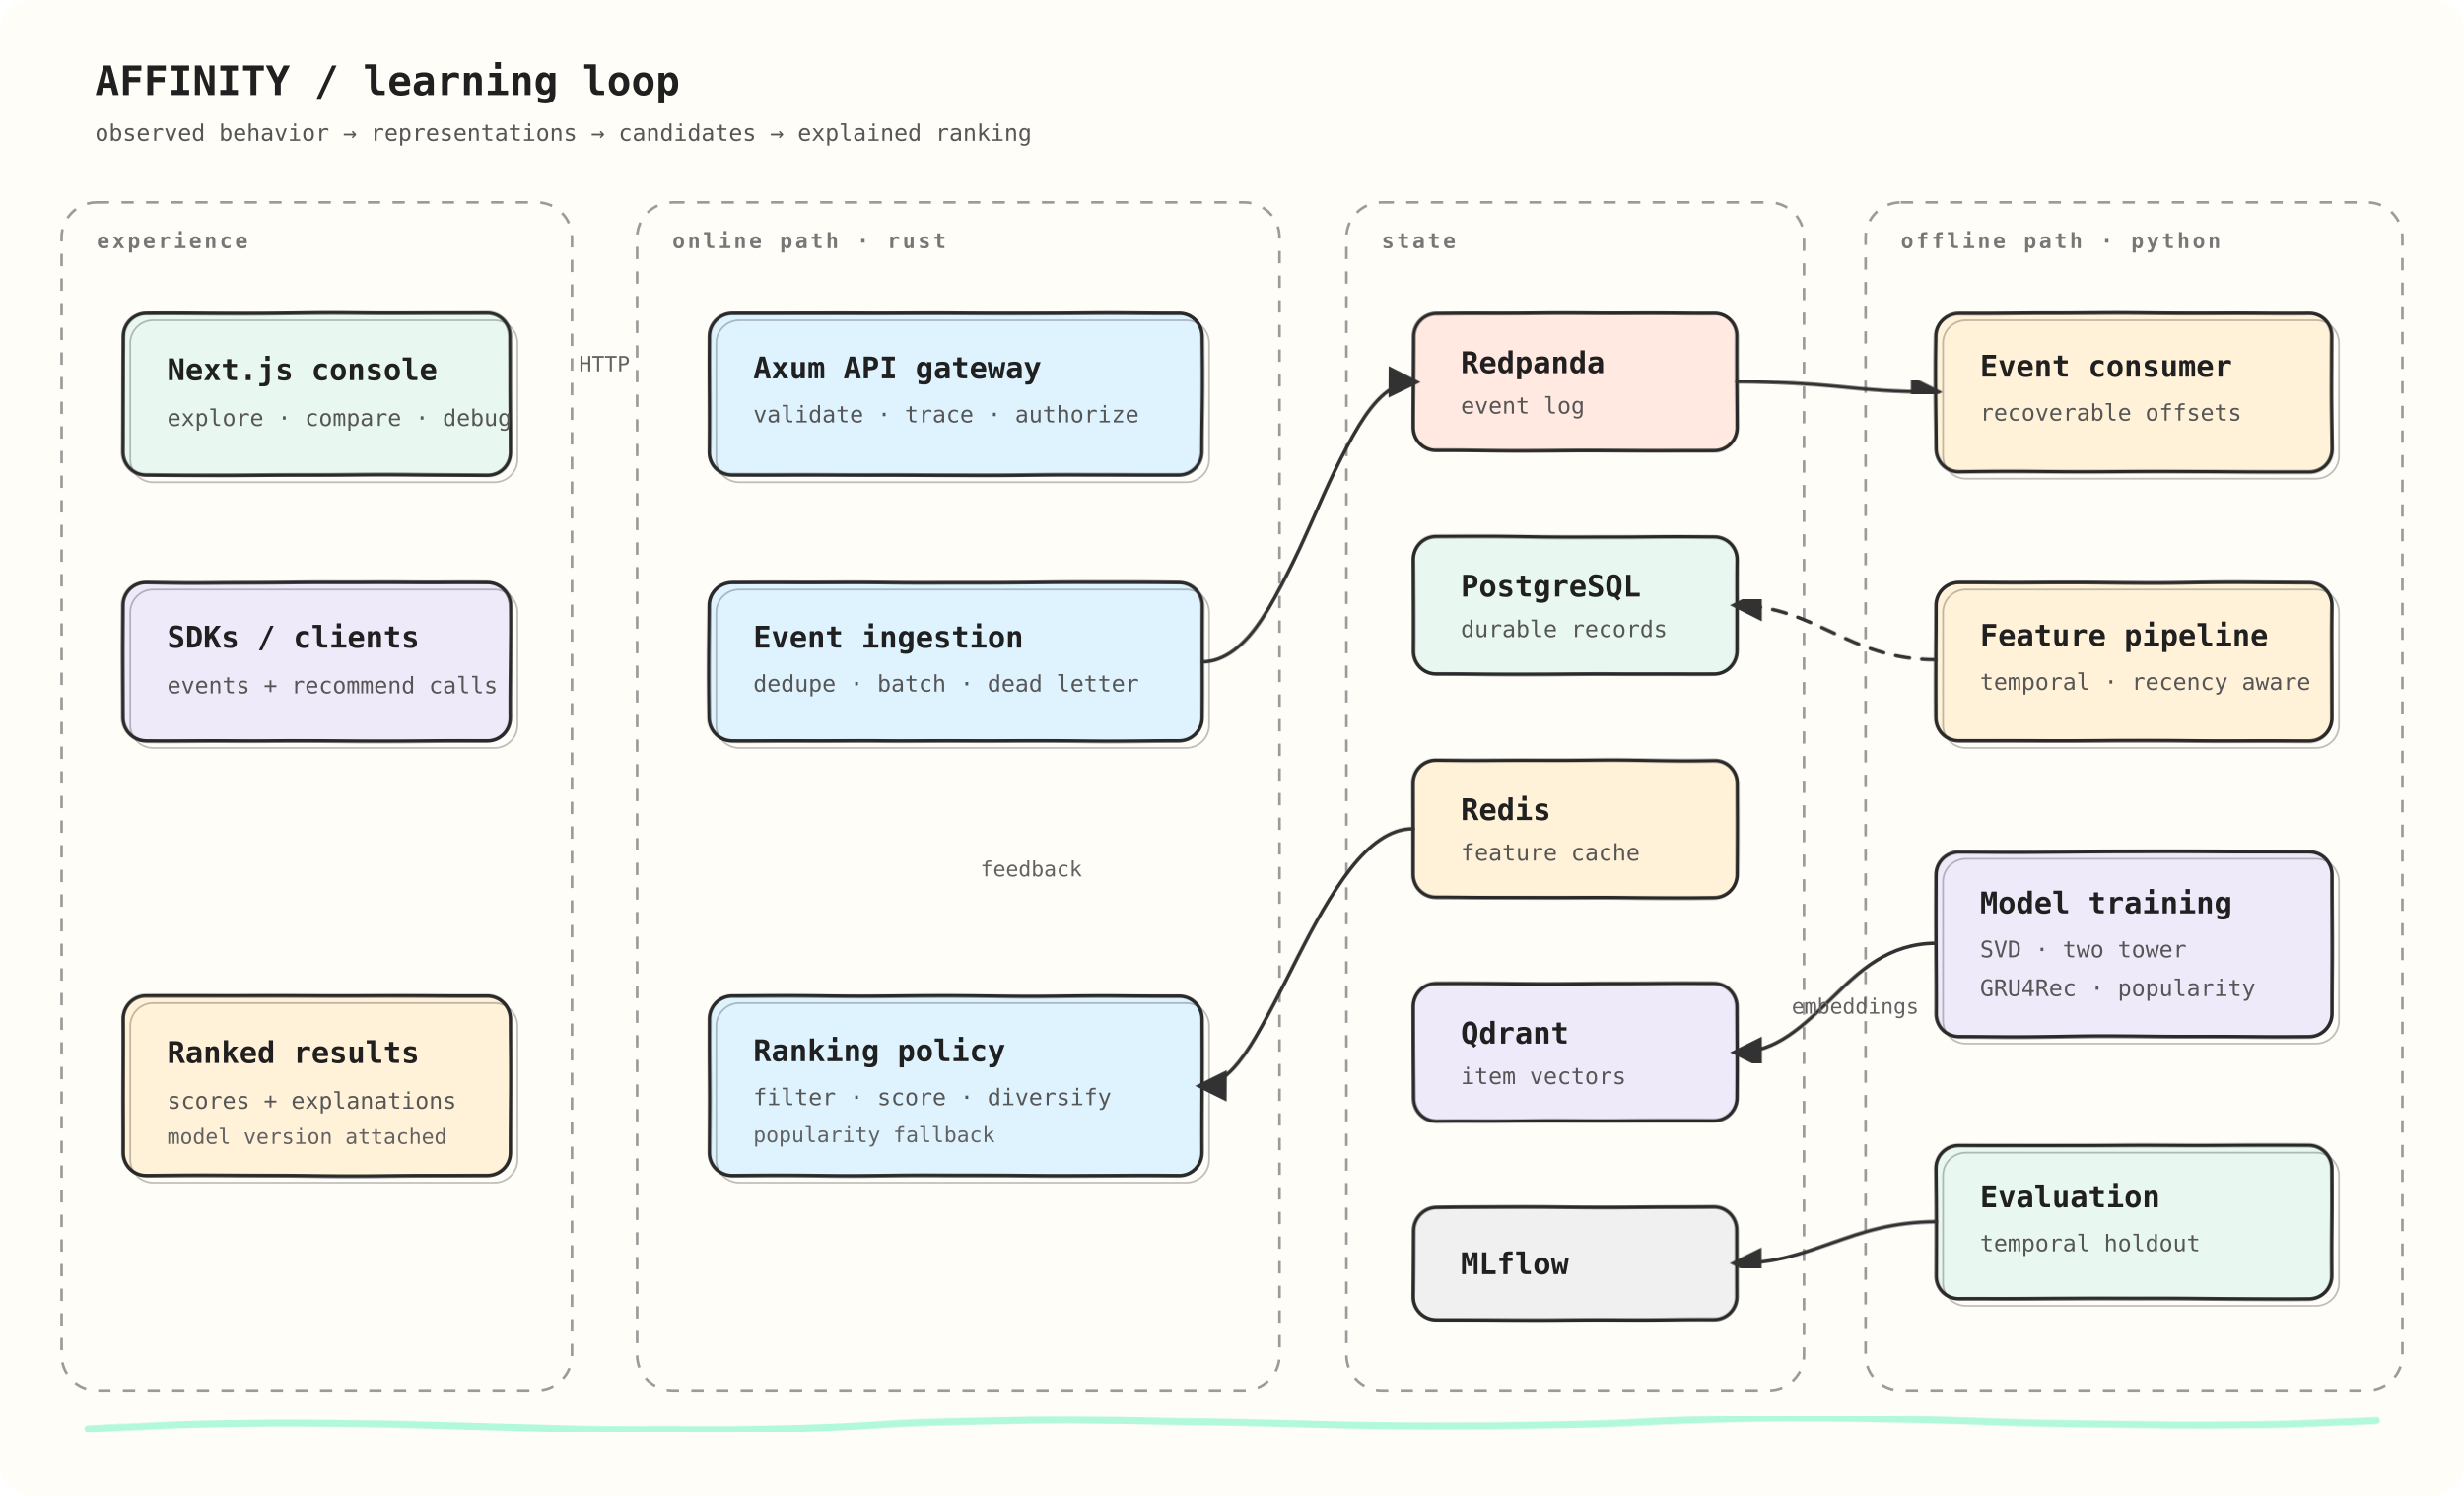
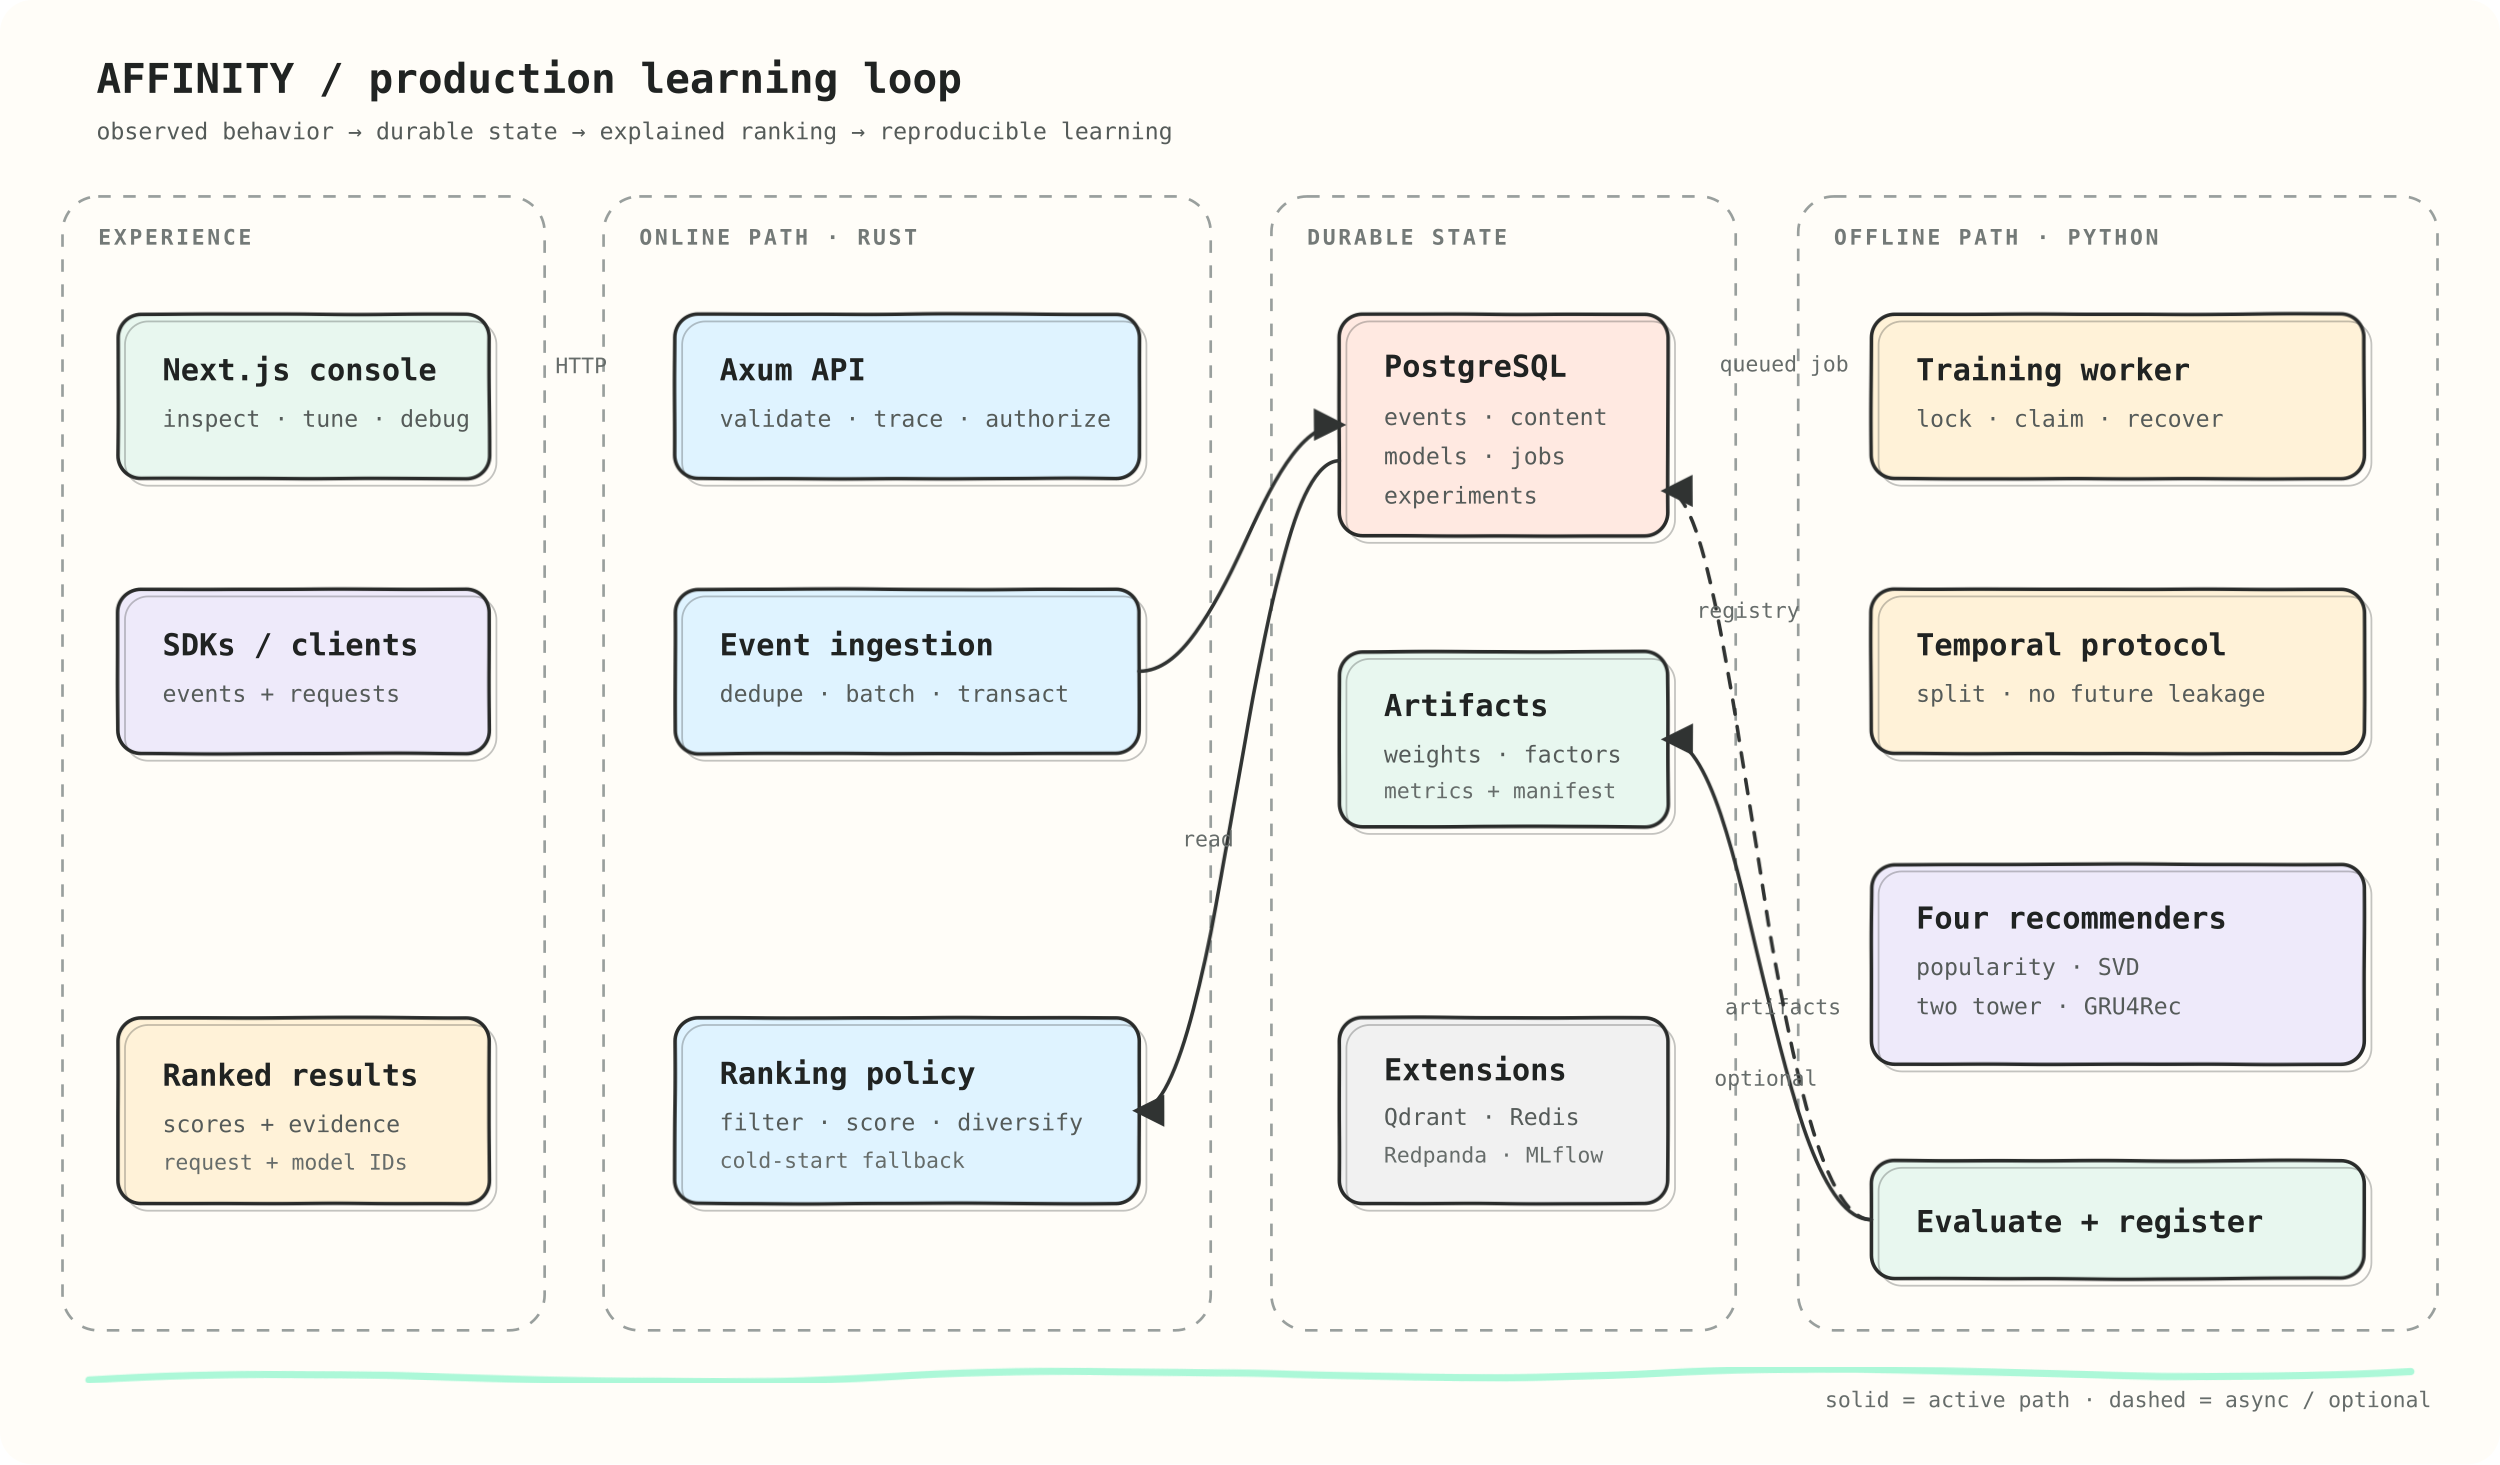
- <svg xmlns="http://www.w3.org/2000/svg" width="1400" height="850" viewBox="0 0 1400 850" role="img" aria-labelledby="title desc">
+ <svg xmlns="http://www.w3.org/2000/svg" width="1400" height="820" viewBox="0 0 1400 820" role="img" aria-labelledby="title desc">
  <defs>
    <marker id="arrow" markerWidth="9" markerHeight="9" refX="7" refY="4.5" orient="auto">
-       <path d="M0 0L9 4.5L0 9Z" fill="#323232" />
+       <path d="M0 0L9 4.5L0 9Z" fill="#303332" />
    </marker>
    <filter id="wobble">
-       <feTurbulence type="fractalNoise" baseFrequency="0.012" numOctaves="2" seed="7" result="noise" />
-       <feDisplacementMap in="SourceGraphic" in2="noise" scale="1.1" />
+       <feTurbulence type="fractalNoise" baseFrequency="0.012" numOctaves="2" seed="11" result="noise" />
+       <feDisplacementMap in="SourceGraphic" in2="noise" scale="1.15" />
    </filter>
    <style>
-       .bg{fill:#fffdf8}.box{stroke:#292929;stroke-width:2;filter:url(#wobble)}.shadow{fill:none;stroke:#292929;stroke-width:1;opacity:.3}.title{font:700 23px ui-monospace,SFMono-Regular,Consolas,monospace;fill:#202020}.label{font:600 17px ui-monospace,SFMono-Regular,Consolas,monospace;fill:#202020}.small{font:13px ui-monospace,SFMono-Regular,Consolas,monospace;fill:#565656}.tiny{font:12px ui-monospace,SFMono-Regular,Consolas,monospace;fill:#626262}.line{fill:none;stroke:#323232;stroke-width:2;stroke-linecap:round;marker-end:url(#arrow);filter:url(#wobble)}.dash{stroke-dasharray:8 7}.group{fill:none;stroke:#9b9b9b;stroke-width:1.5;stroke-dasharray:7 7;rx:20}.group-label{font:700 12px ui-monospace,SFMono-Regular,Consolas,monospace;letter-spacing:1.5px;fill:#777;text-transform:uppercase}
+       .bg{fill:#fffdf8}.box{stroke:#292b2a;stroke-width:2;filter:url(#wobble)}.shadow{fill:none;stroke:#292b2a;stroke-width:1;opacity:.28}.title{font:700 23px ui-monospace,SFMono-Regular,Consolas,monospace;fill:#202322}.label{font:600 17px ui-monospace,SFMono-Regular,Consolas,monospace;fill:#202322}.small{font:13px ui-monospace,SFMono-Regular,Consolas,monospace;fill:#555b59}.tiny{font:12px ui-monospace,SFMono-Regular,Consolas,monospace;fill:#666c6a}.line{fill:none;stroke:#303332;stroke-width:2;stroke-linecap:round;marker-end:url(#arrow);filter:url(#wobble)}.dash{stroke-dasharray:8 7}.group{fill:none;stroke:#999f9d;stroke-width:1.5;stroke-dasharray:7 7;rx:20}.group-label{font:700 12px ui-monospace,SFMono-Regular,Consolas,monospace;letter-spacing:1.5px;fill:#737977}
    </style>
  </defs>
-   <rect class="bg" width="1400" height="850" rx="18" />
-   <text x="54" y="54" class="title">AFFINITY / learning loop</text>
-   <text x="54" y="80" class="small">observed behavior → representations → candidates → explained ranking</text>
-   <rect x="35" y="115" width="290" height="675" class="group" />
-   <text x="55" y="141" class="group-label">experience</text>
-   <rect x="70" y="178" width="220" height="92" rx="13" fill="#e8f7ef" class="box" />
-   <rect x="74" y="182" width="220" height="92" rx="13" class="shadow" />
-   <text x="95" y="216" class="label">Next.js console</text>
-   <text x="95" y="242" class="small">explore · compare · debug</text>
-   <rect x="70" y="331" width="220" height="90" rx="13" fill="#eeeafa" class="box" />
-   <rect x="74" y="335" width="220" height="90" rx="13" class="shadow" />
-   <text x="95" y="368" class="label">SDKs / clients</text>
-   <text x="95" y="394" class="small">events + recommend calls</text>
-   <rect x="70" y="566" width="220" height="102" rx="13" fill="#fff2d8" class="box" />
-   <rect x="74" y="570" width="220" height="102" rx="13" class="shadow" />
-   <text x="95" y="604" class="label">Ranked results</text>
-   <text x="95" y="630" class="small">scores + explanations</text>
-   <text x="95" y="650" class="tiny">model version attached</text>
-   <rect x="362" y="115" width="365" height="675" class="group" />
-   <text x="382" y="141" class="group-label">online path · rust</text>
-   <rect x="403" y="178" width="280" height="92" rx="13" fill="#dff3ff" class="box" />
-   <rect x="407" y="182" width="280" height="92" rx="13" class="shadow" />
-   <text x="428" y="215" class="label">Axum API gateway</text>
-   <text x="428" y="240" class="small">validate · trace · authorize</text>
-   <rect x="403" y="331" width="280" height="90" rx="13" fill="#dff3ff" class="box" />
-   <rect x="407" y="335" width="280" height="90" rx="13" class="shadow" />
-   <text x="428" y="368" class="label">Event ingestion</text>
-   <text x="428" y="393" class="small">dedupe · batch · dead letter</text>
-   <rect x="403" y="566" width="280" height="102" rx="13" fill="#dff3ff" class="box" />
-   <rect x="407" y="570" width="280" height="102" rx="13" class="shadow" />
-   <text x="428" y="603" class="label">Ranking policy</text>
-   <text x="428" y="628" class="small">filter · score · diversify</text>
-   <text x="428" y="649" class="tiny">popularity fallback</text>
-   <rect x="765" y="115" width="260" height="675" class="group" />
-   <text x="785" y="141" class="group-label">state</text>
-   <rect x="803" y="178" width="184" height="78" rx="13" fill="#ffe9e1" class="box" />
-   <text x="830" y="212" class="label">Redpanda</text>
-   <text x="830" y="235" class="small">event log</text>
-   <rect x="803" y="305" width="184" height="78" rx="13" fill="#e8f7ef" class="box" />
-   <text x="830" y="339" class="label">PostgreSQL</text>
-   <text x="830" y="362" class="small">durable records</text>
-   <rect x="803" y="432" width="184" height="78" rx="13" fill="#fff2d8" class="box" />
-   <text x="830" y="466" class="label">Redis</text>
-   <text x="830" y="489" class="small">feature cache</text>
-   <rect x="803" y="559" width="184" height="78" rx="13" fill="#eeeafa" class="box" />
-   <text x="830" y="593" class="label">Qdrant</text>
-   <text x="830" y="616" class="small">item vectors</text>
-   <rect x="803" y="686" width="184" height="64" rx="13" fill="#f0f0f0" class="box" />
-   <text x="830" y="724" class="label">MLflow</text>
-   <rect x="1060" y="115" width="305" height="675" class="group" />
-   <text x="1080" y="141" class="group-label">offline path · python</text>
-   <rect x="1100" y="178" width="225" height="90" rx="13" fill="#fff2d8" class="box" />
-   <rect x="1104" y="182" width="225" height="90" rx="13" class="shadow" />
-   <text x="1125" y="214" class="label">Event consumer</text>
-   <text x="1125" y="239" class="small">recoverable offsets</text>
-   <rect x="1100" y="331" width="225" height="90" rx="13" fill="#fff2d8" class="box" />
-   <rect x="1104" y="335" width="225" height="90" rx="13" class="shadow" />
-   <text x="1125" y="367" class="label">Feature pipeline</text>
-   <text x="1125" y="392" class="small">temporal · recency aware</text>
-   <rect x="1100" y="484" width="225" height="105" rx="13" fill="#eeeafa" class="box" />
-   <rect x="1104" y="488" width="225" height="105" rx="13" class="shadow" />
-   <text x="1125" y="519" class="label">Model training</text>
-   <text x="1125" y="544" class="small">SVD · two tower</text>
-   <text x="1125" y="566" class="small">GRU4Rec · popularity</text>
-   <rect x="1100" y="651" width="225" height="87" rx="13" fill="#e8f7ef" class="box" />
-   <rect x="1104" y="655" width="225" height="87" rx="13" class="shadow" />
-   <text x="1125" y="686" class="label">Evaluation</text>
-   <text x="1125" y="711" class="small">temporal holdout</text>
-   <path d="M290 224 C337 224 355 224 403 224" class="line" />
-   <text x="329" y="211" class="tiny">HTTP</text>
-   <path d="M290 376 C340 376 355 376 403 376" class="line" />
-   <path d="M543 270 C543 292 543 306 543 331" class="line" />
-   <path d="M683 376 C735 376 757 217 803 217" class="line" />
-   <path d="M987 217 C1035 217 1055 223 1100 223" class="line" />
-   <path d="M1212 268 C1212 291 1212 307 1212 331" class="line" />
-   <path d="M1212 421 C1212 447 1212 458 1212 484" class="line" />
-   <path d="M1100 375 C1050 375 1031 344 987 344" class="line dash" />
-   <path d="M1100 536 C1047 536 1032 598 987 598" class="line" />
-   <text x="1018" y="576" class="tiny">embeddings</text>
-   <path d="M1212 589 C1212 613 1212 627 1212 651" class="line" />
-   <path d="M1100 694 C1050 694 1030 718 987 718" class="line" />
-   <path d="M803 471 C750 471 721 617 683 617" class="line" />
-   <path d="M803 598 C758 598 730 598 683 598" class="line" />
-   <path d="M403 617 C355 617 338 617 290 617" class="line" />
-   <path d="M543 566 C543 507 543 487 543 421" class="line dash" />
-   <text x="557" y="498" class="tiny">feedback</text>
-   <path d="M50 812 C210 802 330 819 495 810 S770 816 930 808 S1180 816 1350 807" fill="none" stroke="#9df7d2" stroke-width="4" stroke-linecap="round" opacity=".8" filter="url(#wobble)" />
+   <rect class="bg" width="1400" height="820" rx="18" />
+   <text x="54" y="52" class="title">AFFINITY / production learning loop</text>
+   <text x="54" y="78" class="small">observed behavior → durable state → explained ranking → reproducible learning</text>
+   <rect x="35" y="110" width="270" height="635" class="group" />
+   <text x="55" y="137" class="group-label">EXPERIENCE</text>
+   <rect x="66" y="176" width="208" height="92" rx="13" fill="#e8f7ef" class="box" />
+   <rect x="70" y="180" width="208" height="92" rx="13" class="shadow" />
+   <text x="91" y="213" class="label">Next.js console</text>
+   <text x="91" y="239" class="small">inspect · tune · debug</text>
+   <rect x="66" y="330" width="208" height="92" rx="13" fill="#eeeafa" class="box" />
+   <rect x="70" y="334" width="208" height="92" rx="13" class="shadow" />
+   <text x="91" y="367" class="label">SDKs / clients</text>
+   <text x="91" y="393" class="small">events + requests</text>
+   <rect x="66" y="570" width="208" height="104" rx="13" fill="#fff2d8" class="box" />
+   <rect x="70" y="574" width="208" height="104" rx="13" class="shadow" />
+   <text x="91" y="608" class="label">Ranked results</text>
+   <text x="91" y="634" class="small">scores + evidence</text>
+   <text x="91" y="655" class="tiny">request + model IDs</text>
+   <rect x="338" y="110" width="340" height="635" class="group" />
+   <text x="358" y="137" class="group-label">ONLINE PATH · RUST</text>
+   <rect x="378" y="176" width="260" height="92" rx="13" fill="#dff3ff" class="box" />
+   <rect x="382" y="180" width="260" height="92" rx="13" class="shadow" />
+   <text x="403" y="213" class="label">Axum API</text>
+   <text x="403" y="239" class="small">validate · trace · authorize</text>
+   <rect x="378" y="330" width="260" height="92" rx="13" fill="#dff3ff" class="box" />
+   <rect x="382" y="334" width="260" height="92" rx="13" class="shadow" />
+   <text x="403" y="367" class="label">Event ingestion</text>
+   <text x="403" y="393" class="small">dedupe · batch · transact</text>
+   <rect x="378" y="570" width="260" height="104" rx="13" fill="#dff3ff" class="box" />
+   <rect x="382" y="574" width="260" height="104" rx="13" class="shadow" />
+   <text x="403" y="607" class="label">Ranking policy</text>
+   <text x="403" y="633" class="small">filter · score · diversify</text>
+   <text x="403" y="654" class="tiny">cold-start fallback</text>
+   <rect x="712" y="110" width="260" height="635" class="group" />
+   <text x="732" y="137" class="group-label">DURABLE STATE</text>
+   <rect x="750" y="176" width="184" height="124" rx="13" fill="#ffe9e1" class="box" />
+   <rect x="754" y="180" width="184" height="124" rx="13" class="shadow" />
+   <text x="775" y="211" class="label">PostgreSQL</text>
+   <text x="775" y="238" class="small">events · content</text>
+   <text x="775" y="260" class="small">models · jobs</text>
+   <text x="775" y="282" class="small">experiments</text>
+   <rect x="750" y="365" width="184" height="98" rx="13" fill="#e8f7ef" class="box" />
+   <rect x="754" y="369" width="184" height="98" rx="13" class="shadow" />
+   <text x="775" y="401" class="label">Artifacts</text>
+   <text x="775" y="427" class="small">weights · factors</text>
+   <text x="775" y="447" class="tiny">metrics + manifest</text>
+   <rect x="750" y="570" width="184" height="104" rx="13" fill="#f1f1f1" class="box" />
+   <rect x="754" y="574" width="184" height="104" rx="13" class="shadow" />
+   <text x="775" y="605" class="label">Extensions</text>
+   <text x="775" y="630" class="small">Qdrant · Redis</text>
+   <text x="775" y="651" class="tiny">Redpanda · MLflow</text>
+   <rect x="1007" y="110" width="358" height="635" class="group" />
+   <text x="1027" y="137" class="group-label">OFFLINE PATH · PYTHON</text>
+   <rect x="1048" y="176" width="276" height="92" rx="13" fill="#fff2d8" class="box" />
+   <rect x="1052" y="180" width="276" height="92" rx="13" class="shadow" />
+   <text x="1073" y="213" class="label">Training worker</text>
+   <text x="1073" y="239" class="small">lock · claim · recover</text>
+   <rect x="1048" y="330" width="276" height="92" rx="13" fill="#fff2d8" class="box" />
+   <rect x="1052" y="334" width="276" height="92" rx="13" class="shadow" />
+   <text x="1073" y="367" class="label">Temporal protocol</text>
+   <text x="1073" y="393" class="small">split · no future leakage</text>
+   <rect x="1048" y="484" width="276" height="112" rx="13" fill="#eeeafa" class="box" />
+   <rect x="1052" y="488" width="276" height="112" rx="13" class="shadow" />
+   <text x="1073" y="520" class="label">Four recommenders</text>
+   <text x="1073" y="546" class="small">popularity · SVD</text>
+   <text x="1073" y="568" class="small">two tower · GRU4Rec</text>
+   <rect x="1048" y="650" width="276" height="66" rx="13" fill="#e8f7ef" class="box" />
+   <rect x="1052" y="654" width="276" height="66" rx="13" class="shadow" />
+   <text x="1073" y="690" class="label">Evaluate + register</text>
+   <path d="M274 222 C320 222 333 222 378 222" class="line" />
+   <text x="311" y="209" class="tiny">HTTP</text>
+   <path d="M274 376 C320 376 333 376 378 376" class="line" />
+   <path d="M508 268 C508 292 508 306 508 330" class="line" />
+   <path d="M638 376 C686 376 706 238 750 238" class="line" />
+   <path d="M750 258 C700 258 685 622 638 622" class="line" />
+   <text x="662" y="474" class="tiny">read</text>
+   <path d="M378 622 C330 622 318 622 274 622" class="line" />
+   <path d="M934 221 C980 221 1001 221 1048 221" class="line dash" />
+   <text x="963" y="208" class="tiny">queued job</text>
+   <path d="M1186 268 C1186 293 1186 306 1186 330" class="line" />
+   <path d="M1186 422 C1186 448 1186 461 1186 484" class="line" />
+   <path d="M1186 596 C1186 620 1186 630 1186 650" class="line" />
+   <path d="M1048 683 C993 683 980 414 934 414" class="line" />
+   <text x="966" y="568" class="tiny">artifacts</text>
+   <path d="M1048 683 C990 683 974 275 934 275" class="line dash" />
+   <text x="950" y="346" class="tiny">registry</text>
+   <path d="M934 622 C978 622 993 622 1048 622" class="line dash" />
+   <text x="960" y="608" class="tiny">optional</text>
+   <path d="M50 773 C210 763 330 780 495 771 S770 777 930 769 S1180 777 1350 768" fill="none" stroke="#9df7d2" stroke-width="4" stroke-linecap="round" opacity=".85" filter="url(#wobble)" />
+   <text x="1022" y="788" class="tiny">solid = active path · dashed = async / optional</text>
</svg>
